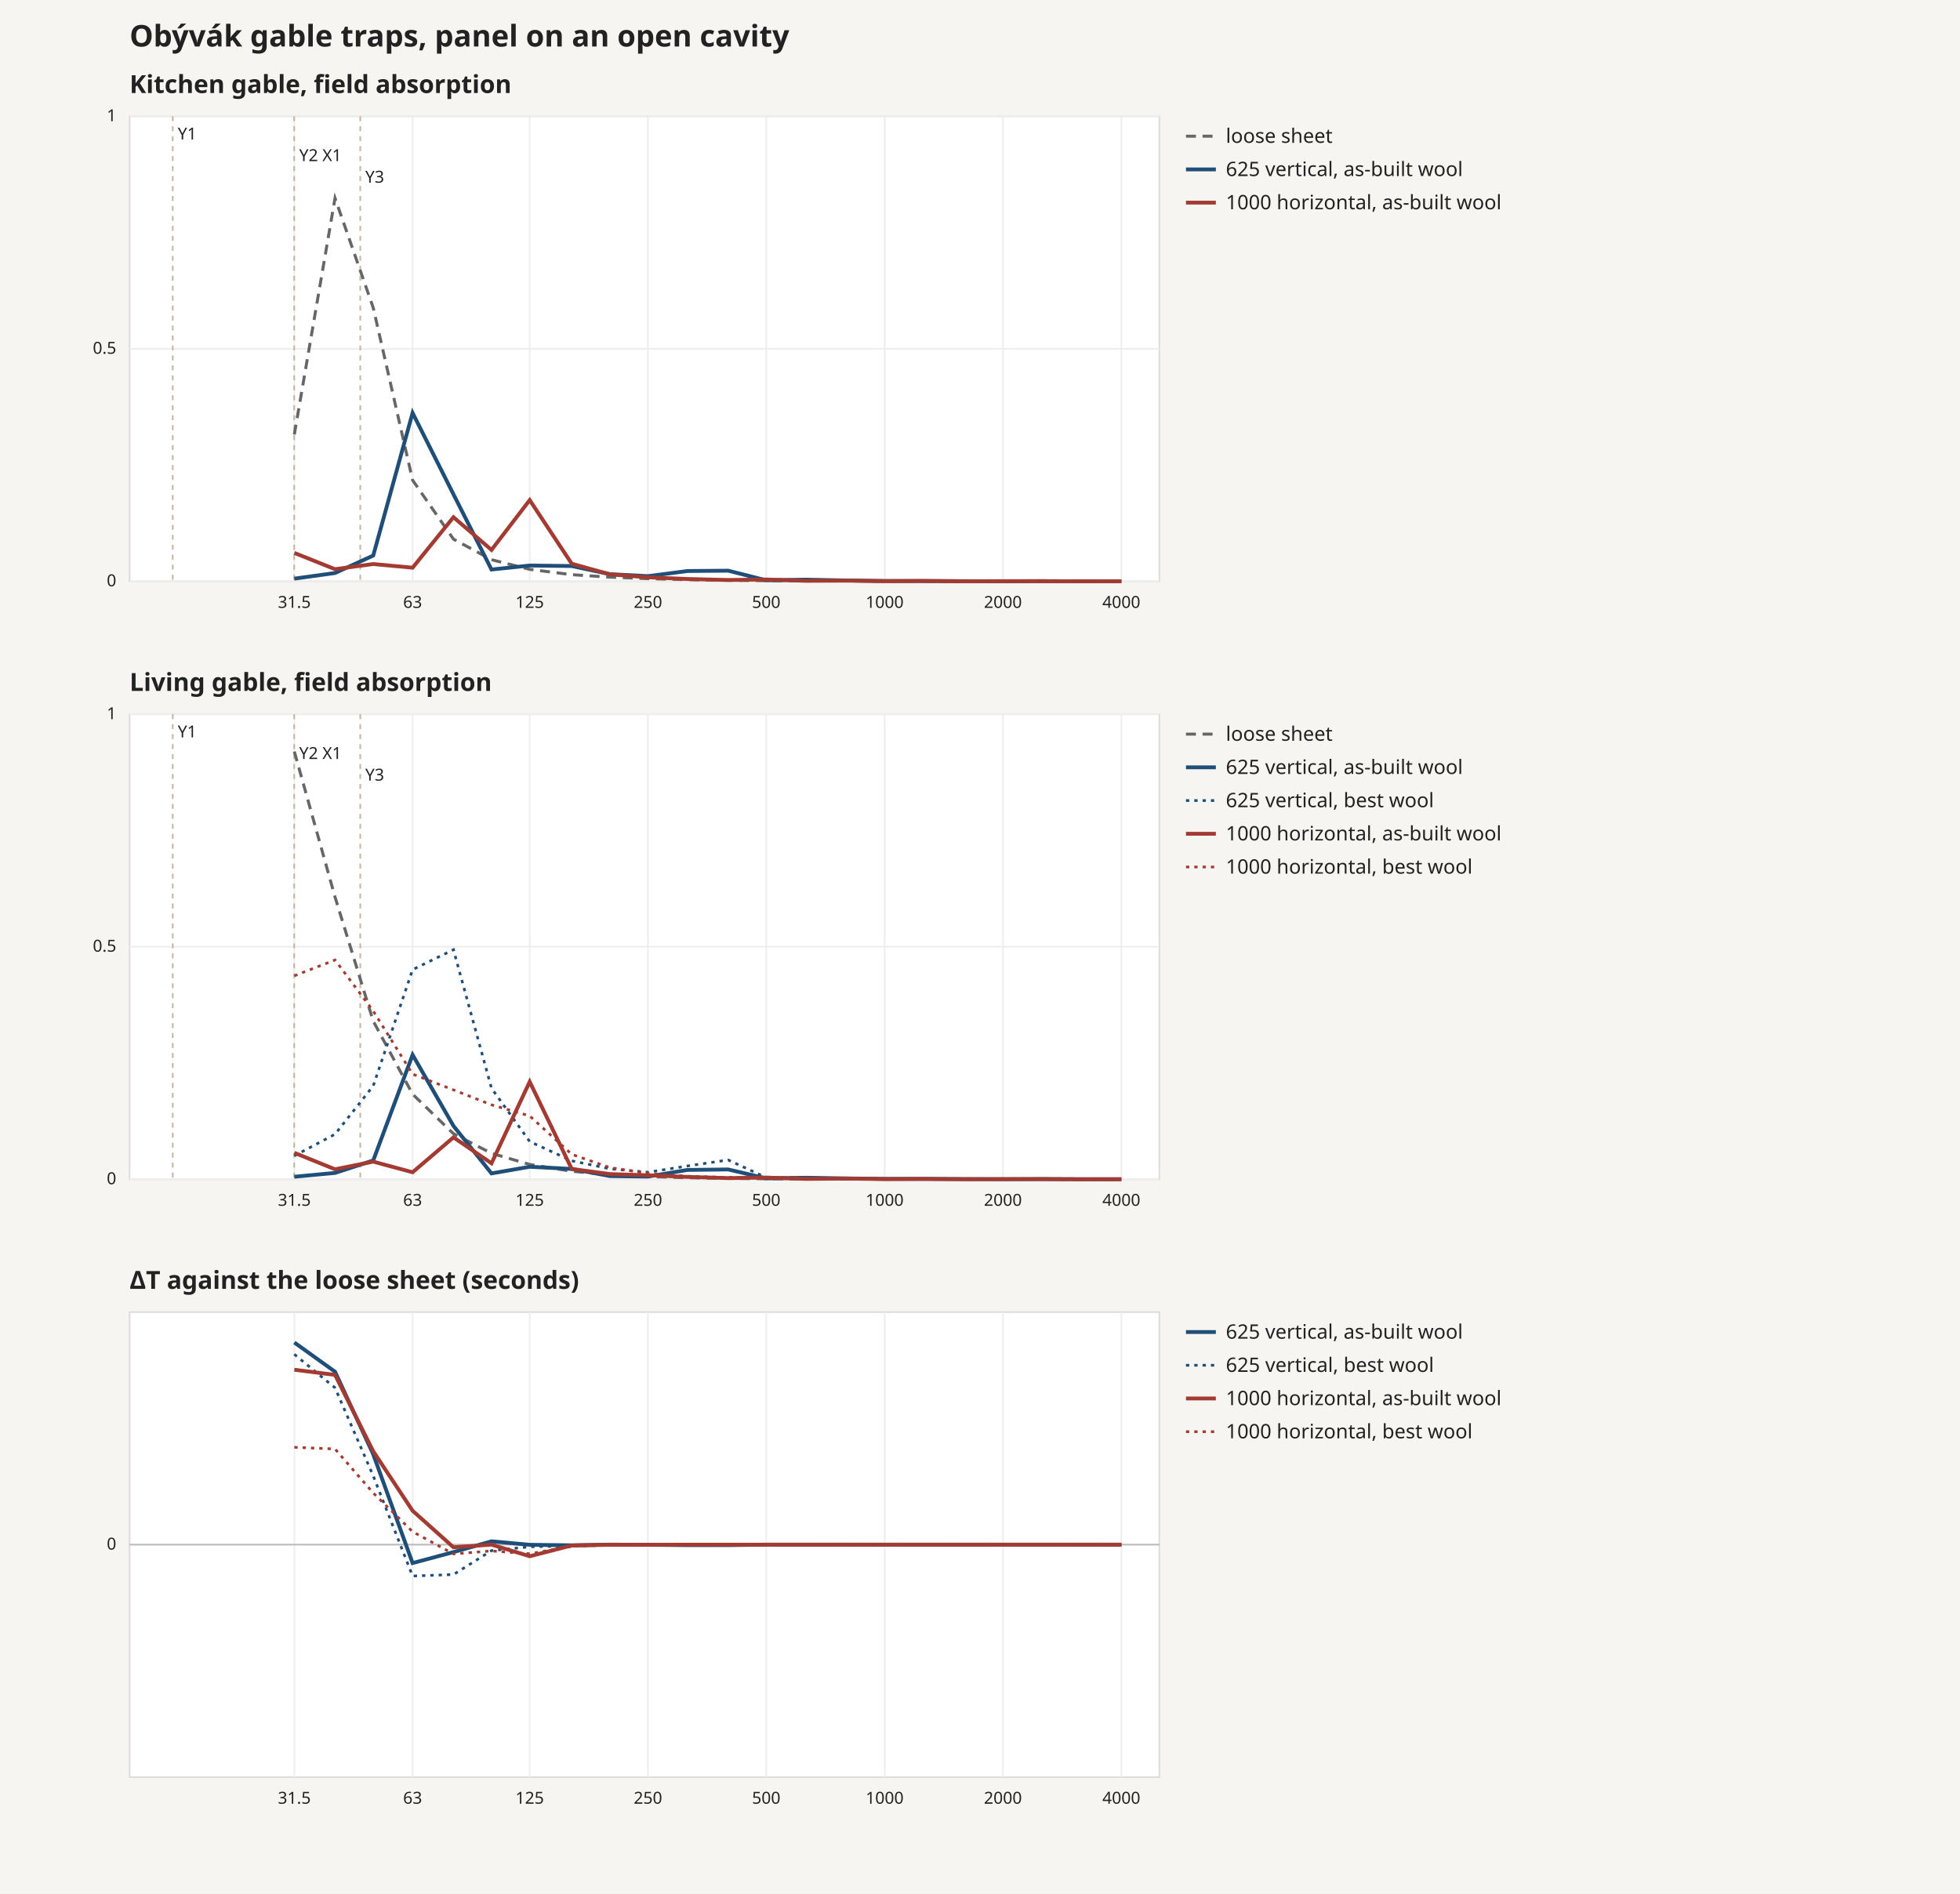
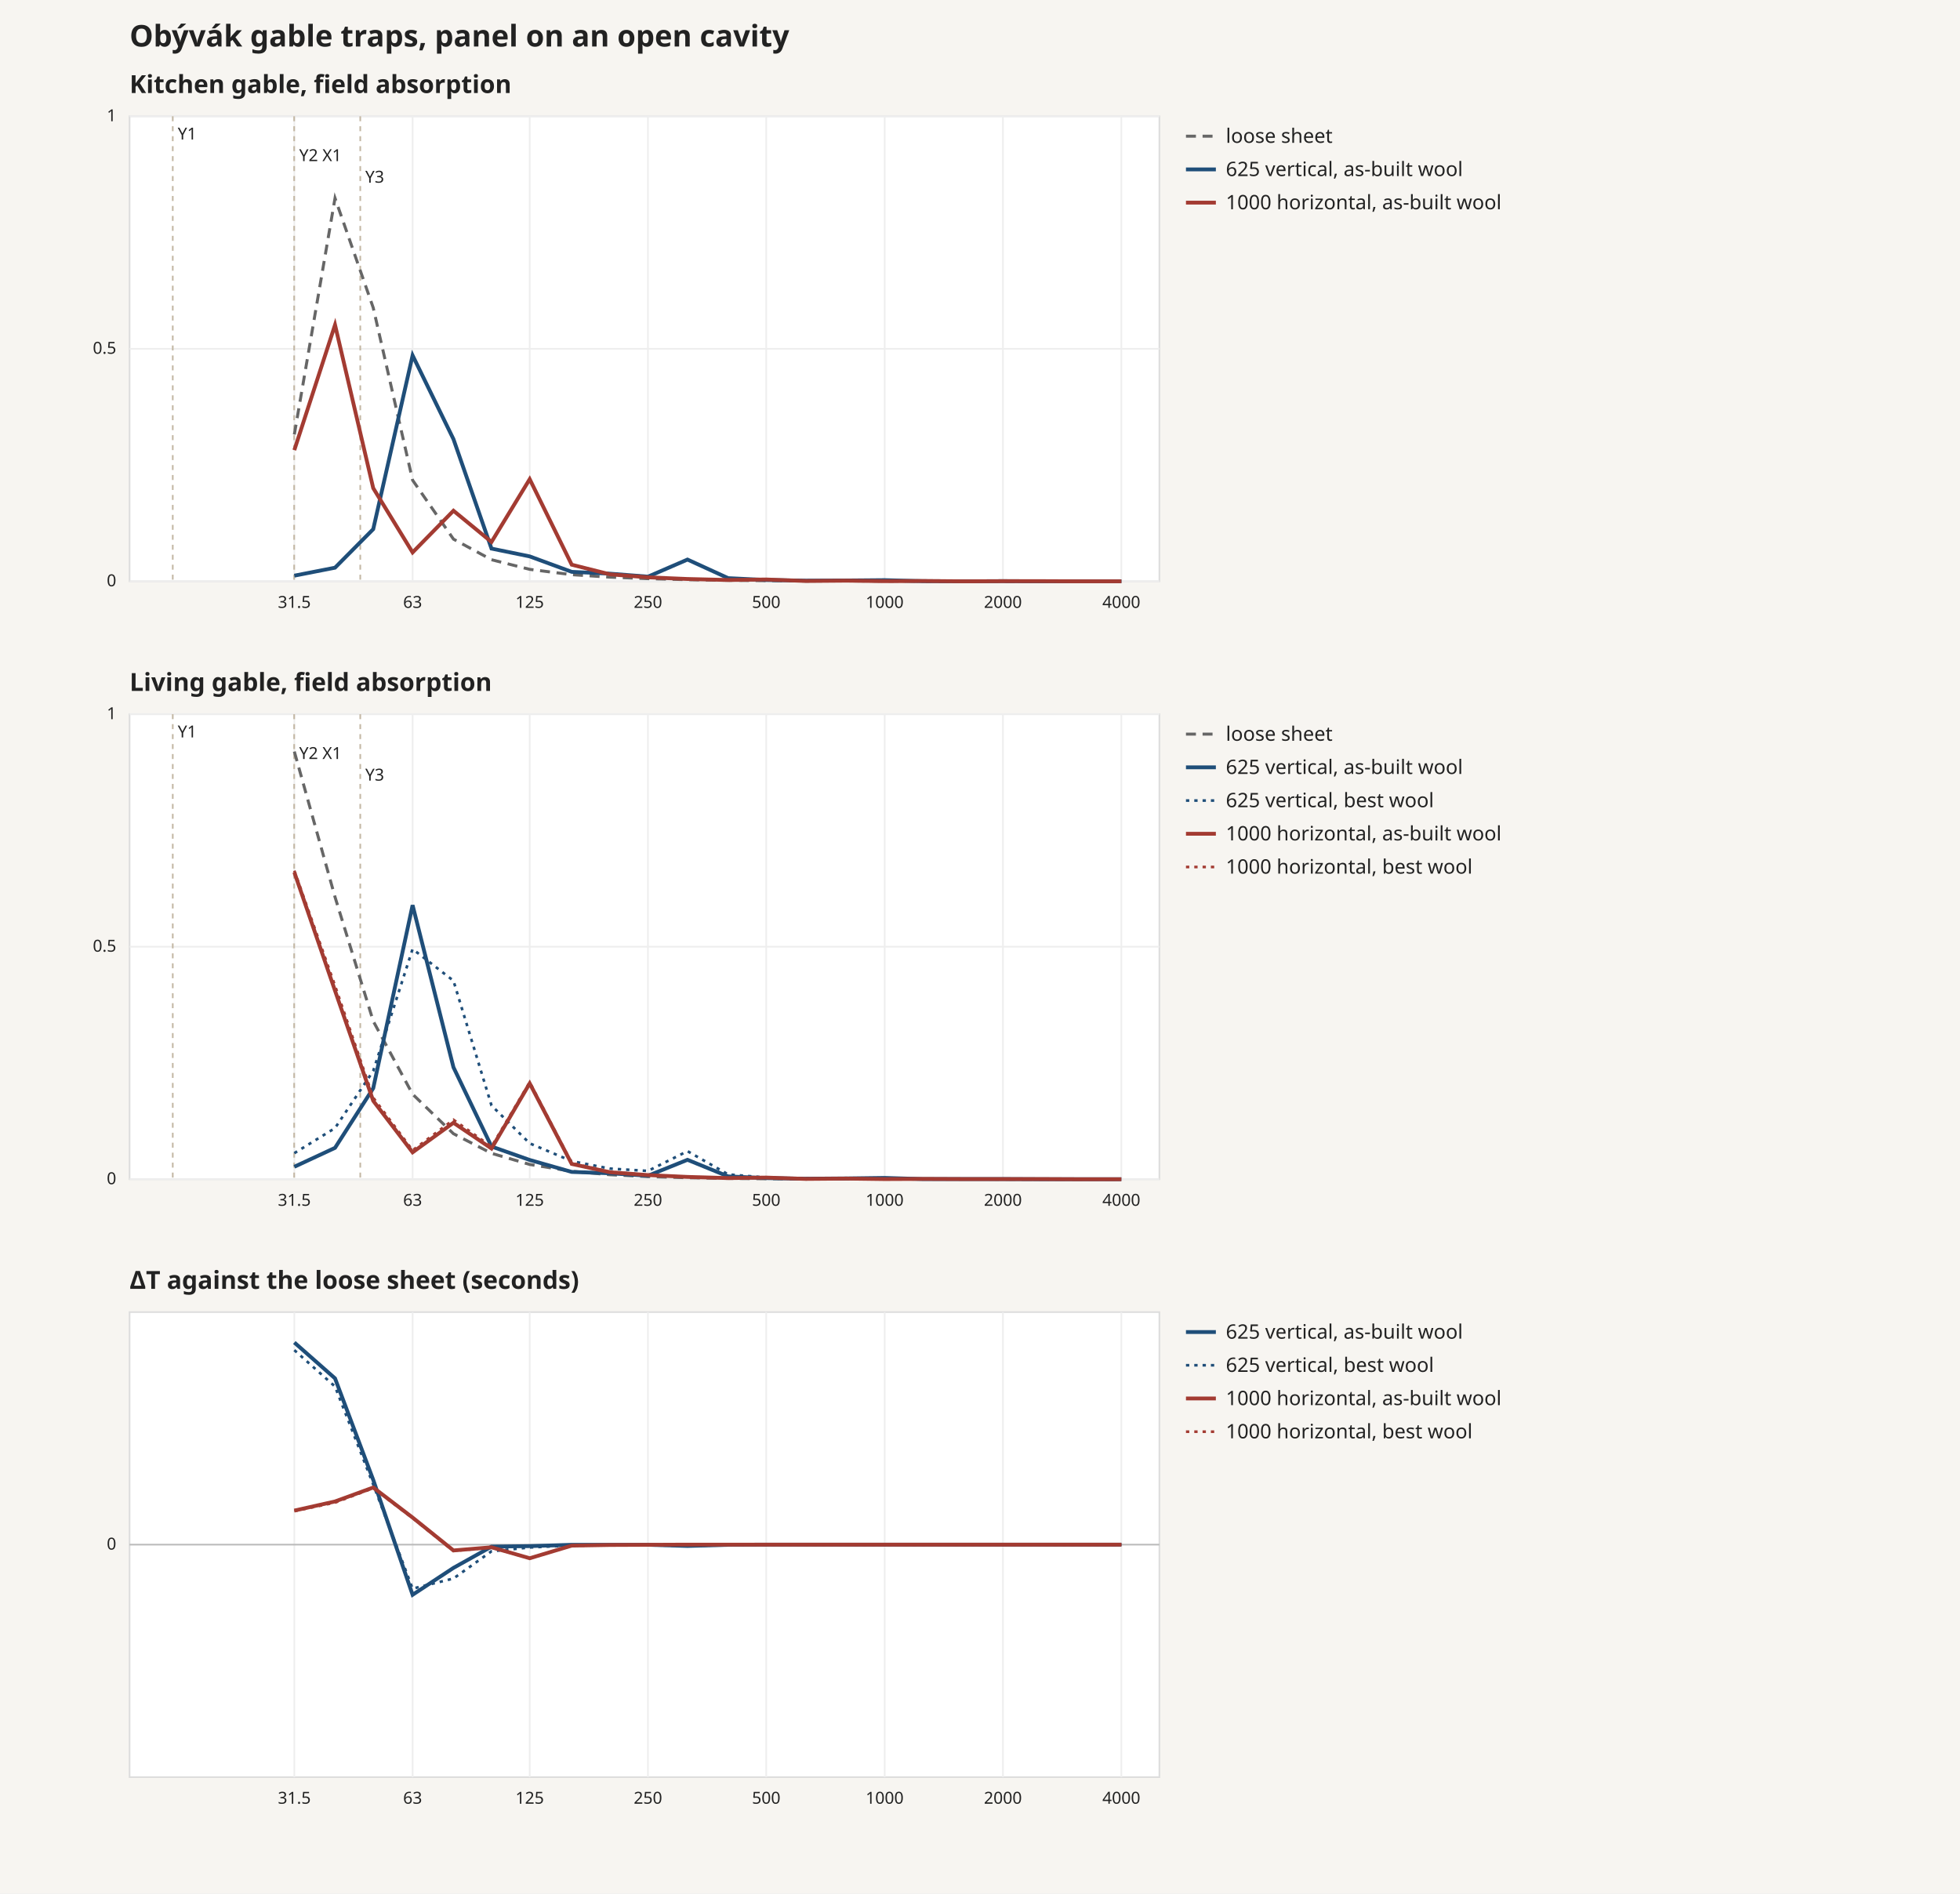
<svg xmlns="http://www.w3.org/2000/svg" width="1180" height="1140" viewBox="0 0 1180 1140">
  <rect width="100%" height="100%" fill="#f7f5f1" />
  <style>text{font-family:system-ui,sans-serif;fill:#222}</style>
  <text x="78" y="28" font-size="18" font-weight="600">Obývák gable traps, panel on an open cavity</text>
  <text x="78" y="56" font-size="15" font-weight="600">Kitchen gable, field absorption</text>
  <rect x="78" y="70" width="620" height="280" fill="#fff" stroke="#ddd" />
  <line x1="177.2" y1="70" x2="177.2" y2="350" stroke="#eee" />
  <text x="177.2" y="366" font-size="10" text-anchor="middle">31.5</text>
  <line x1="248.4" y1="70" x2="248.4" y2="350" stroke="#eee" />
  <text x="248.4" y="366" font-size="10" text-anchor="middle">63</text>
  <line x1="318.9" y1="70" x2="318.9" y2="350" stroke="#eee" />
  <text x="318.9" y="366" font-size="10" text-anchor="middle">125</text>
  <line x1="390.1" y1="70" x2="390.1" y2="350" stroke="#eee" />
  <text x="390.1" y="366" font-size="10" text-anchor="middle">250</text>
  <line x1="461.3" y1="70" x2="461.3" y2="350" stroke="#eee" />
  <text x="461.3" y="366" font-size="10" text-anchor="middle">500</text>
  <line x1="532.6" y1="70" x2="532.6" y2="350" stroke="#eee" />
  <text x="532.6" y="366" font-size="10" text-anchor="middle">1000</text>
  <line x1="603.8" y1="70" x2="603.8" y2="350" stroke="#eee" />
  <text x="603.8" y="366" font-size="10" text-anchor="middle">2000</text>
  <line x1="675.1" y1="70" x2="675.1" y2="350" stroke="#eee" />
  <text x="675.1" y="366" font-size="10" text-anchor="middle">4000</text>
  <line x1="78" y1="350.0" x2="698" y2="350.0" stroke="#eee" />
  <text x="70" y="353.0" font-size="10" text-anchor="end">0</text>
  <line x1="78" y1="210.0" x2="698" y2="210.0" stroke="#eee" />
  <text x="70" y="213.0" font-size="10" text-anchor="end">0.5</text>
  <line x1="78" y1="70.0" x2="698" y2="70.0" stroke="#eee" />
  <text x="70" y="73.0" font-size="10" text-anchor="end">1</text>
  <line x1="104.0" y1="70" x2="104.0" y2="350" stroke="#c4b8a5" stroke-dasharray="3 3" />
  <text x="107.0" y="84.0" font-size="10" fill="#7a6a52">Y1</text>
  <line x1="177.1" y1="70" x2="177.1" y2="350" stroke="#c4b8a5" stroke-dasharray="3 3" />
  <text x="180.1" y="97.0" font-size="10" fill="#7a6a52">Y2 X1</text>
  <line x1="216.9" y1="70" x2="216.9" y2="350" stroke="#c4b8a5" stroke-dasharray="3 3" />
  <text x="219.9" y="110.0" font-size="10" fill="#7a6a52">Y3</text>
  <path d="M177.2,261.6 L201.7,119.3 L224.7,185.3 L248.4,289.1 L273.0,324.6 L295.9,337.0 L318.9,342.8 L344.2,346.0 L367.2,347.5 L390.1,348.4 L413.9,349.0 L438.4,349.4 L461.3,349.6 L485.1,349.7 L509.6,349.8 L532.6,349.9 L555.5,349.9 L580.9,350.0 L603.8,350.0 L626.8,350.0 L650.5,350.0 L675.1,350.0" fill="none" stroke="#666666" stroke-width="1.8" stroke-dasharray="6 4" />
  <line x1="714" y1="82" x2="732" y2="82" stroke="#666666" stroke-width="1.8" stroke-dasharray="6 4" />
  <text x="738" y="86" font-size="12" fill="#666666">loose sheet</text>
-   <path d="M177.2,348.4 L201.7,345.0 L224.7,334.5 L248.4,248.6 L273.0,297.6 L295.9,342.9 L318.9,340.5 L344.2,340.8 L367.2,345.7 L390.1,346.9 L413.9,343.8 L438.4,343.6 L461.3,349.4 L485.1,349.0 L509.6,349.5 L532.6,349.8 L555.5,349.8 L580.9,349.9 L603.8,350.0 L626.8,349.9 L650.5,350.0 L675.1,350.0" fill="none" stroke="#1f4e79" stroke-width="2.3" />
+   <path d="M177.2,346.6 L201.7,341.8 L224.7,318.6 L248.4,214.0 L273.0,264.4 L295.9,330.3 L318.9,335.0 L344.2,344.3 L367.2,345.4 L390.1,347.2 L413.9,336.9 L438.4,348.1 L461.3,349.2 L485.1,349.6 L509.6,349.5 L532.6,349.3 L555.5,349.9 L580.9,350.0 L603.8,349.9 L626.8,350.0 L650.5,350.0 L675.1,350.0" fill="none" stroke="#1f4e79" stroke-width="2.3" />
  <line x1="714" y1="102" x2="732" y2="102" stroke="#1f4e79" stroke-width="2.3" />
  <text x="738" y="106" font-size="12" fill="#1f4e79">625 vertical, as-built wool</text>
-   <path d="M177.2,332.9 L201.7,342.7 L224.7,339.6 L248.4,341.8 L273.0,311.4 L295.9,331.1 L318.9,301.1 L344.2,339.4 L367.2,345.8 L390.1,347.6 L413.9,348.6 L438.4,349.2 L461.3,348.9 L485.1,349.7 L509.6,349.6 L532.6,349.9 L555.5,349.8 L580.9,350.0 L603.8,349.9 L626.8,349.9 L650.5,350.0 L675.1,350.0" fill="none" stroke="#a33b32" stroke-width="2.3" />
+   <path d="M177.2,271.0 L201.7,195.6 L224.7,293.9 L248.4,332.6 L273.0,307.5 L295.9,326.3 L318.9,288.5 L344.2,340.0 L367.2,345.8 L390.1,347.6 L413.9,348.6 L438.4,349.2 L461.3,348.9 L485.1,349.8 L509.6,349.6 L532.6,349.9 L555.5,349.8 L580.9,350.0 L603.8,349.9 L626.8,349.9 L650.5,350.0 L675.1,350.0" fill="none" stroke="#a33b32" stroke-width="2.3" />
  <line x1="714" y1="122" x2="732" y2="122" stroke="#a33b32" stroke-width="2.3" />
  <text x="738" y="126" font-size="12" fill="#a33b32">1000 horizontal, as-built wool</text>
  <text x="78" y="416" font-size="15" font-weight="600">Living gable, field absorption</text>
  <rect x="78" y="430" width="620" height="280" fill="#fff" stroke="#ddd" />
  <line x1="177.2" y1="430" x2="177.2" y2="710" stroke="#eee" />
  <text x="177.2" y="726" font-size="10" text-anchor="middle">31.5</text>
  <line x1="248.4" y1="430" x2="248.4" y2="710" stroke="#eee" />
  <text x="248.4" y="726" font-size="10" text-anchor="middle">63</text>
  <line x1="318.9" y1="430" x2="318.9" y2="710" stroke="#eee" />
  <text x="318.9" y="726" font-size="10" text-anchor="middle">125</text>
  <line x1="390.1" y1="430" x2="390.1" y2="710" stroke="#eee" />
  <text x="390.1" y="726" font-size="10" text-anchor="middle">250</text>
  <line x1="461.3" y1="430" x2="461.3" y2="710" stroke="#eee" />
  <text x="461.3" y="726" font-size="10" text-anchor="middle">500</text>
  <line x1="532.6" y1="430" x2="532.6" y2="710" stroke="#eee" />
  <text x="532.6" y="726" font-size="10" text-anchor="middle">1000</text>
  <line x1="603.8" y1="430" x2="603.8" y2="710" stroke="#eee" />
  <text x="603.8" y="726" font-size="10" text-anchor="middle">2000</text>
  <line x1="675.1" y1="430" x2="675.1" y2="710" stroke="#eee" />
  <text x="675.1" y="726" font-size="10" text-anchor="middle">4000</text>
  <line x1="78" y1="710.0" x2="698" y2="710.0" stroke="#eee" />
  <text x="70" y="713.0" font-size="10" text-anchor="end">0</text>
  <line x1="78" y1="570.0" x2="698" y2="570.0" stroke="#eee" />
  <text x="70" y="573.0" font-size="10" text-anchor="end">0.5</text>
  <line x1="78" y1="430.0" x2="698" y2="430.0" stroke="#eee" />
  <text x="70" y="433.0" font-size="10" text-anchor="end">1</text>
  <line x1="104.0" y1="430" x2="104.0" y2="710" stroke="#c4b8a5" stroke-dasharray="3 3" />
  <text x="107.0" y="444.0" font-size="10" fill="#7a6a52">Y1</text>
  <line x1="177.1" y1="430" x2="177.1" y2="710" stroke="#c4b8a5" stroke-dasharray="3 3" />
  <text x="180.1" y="457.0" font-size="10" fill="#7a6a52">Y2 X1</text>
  <line x1="216.9" y1="430" x2="216.9" y2="710" stroke="#c4b8a5" stroke-dasharray="3 3" />
  <text x="219.9" y="470.0" font-size="10" fill="#7a6a52">Y3</text>
  <path d="M177.2,452.5 L201.7,540.1 L224.7,614.8 L248.4,658.8 L273.0,682.6 L295.9,694.4 L318.9,701.1 L344.2,705.2 L367.2,707.3 L390.1,708.4 L413.9,709.1 L438.4,709.5 L461.3,709.7 L485.1,709.8 L509.6,709.8 L532.6,709.9 L555.5,709.9 L580.9,709.9 L603.8,710.0 L626.8,710.0 L650.5,710.0 L675.1,710.0" fill="none" stroke="#666666" stroke-width="1.8" stroke-dasharray="6 4" />
  <line x1="714" y1="442" x2="732" y2="442" stroke="#666666" stroke-width="1.8" stroke-dasharray="6 4" />
  <text x="738" y="446" font-size="12" fill="#666666">loose sheet</text>
-   <path d="M177.2,708.5 L201.7,706.2 L224.7,698.7 L248.4,635.1 L273.0,677.9 L295.9,706.5 L318.9,702.5 L344.2,703.8 L367.2,708.1 L390.1,708.4 L413.9,704.4 L438.4,704.1 L461.3,709.5 L485.1,709.1 L509.6,709.5 L532.6,709.8 L555.5,709.8 L580.9,709.9 L603.8,710.0 L626.8,709.9 L650.5,710.0 L675.1,710.0" fill="none" stroke="#1f4e79" stroke-width="2.3" />
+   <path d="M177.2,702.5 L201.7,691.1 L224.7,655.2 L248.4,545.0 L273.0,642.6 L295.9,690.3 L318.9,698.4 L344.2,705.6 L367.2,706.4 L390.1,707.9 L413.9,698.3 L438.4,708.3 L461.3,709.3 L485.1,709.7 L509.6,709.5 L532.6,709.2 L555.5,709.9 L580.9,709.9 L603.8,709.9 L626.8,710.0 L650.5,710.0 L675.1,710.0" fill="none" stroke="#1f4e79" stroke-width="2.3" />
  <line x1="714" y1="462" x2="732" y2="462" stroke="#1f4e79" stroke-width="2.3" />
  <text x="738" y="466" font-size="12" fill="#1f4e79">625 vertical, as-built wool</text>
-   <path d="M177.2,695.9 L201.7,682.9 L224.7,653.8 L248.4,583.8 L273.0,571.8 L295.9,655.2 L318.9,687.3 L344.2,698.9 L367.2,703.7 L390.1,705.8 L413.9,702.0 L438.4,698.4 L461.3,709.0 L485.1,709.0 L509.6,709.5 L532.6,709.7 L555.5,709.8 L580.9,709.9 L603.8,710.0 L626.8,709.9 L650.5,710.0 L675.1,710.0" fill="none" stroke="#1f4e79" stroke-width="1.6" stroke-dasharray="2 3" />
+   <path d="M177.2,694.3 L201.7,679.2 L224.7,644.8 L248.4,571.4 L273.0,590.5 L295.9,665.6 L318.9,688.4 L344.2,699.1 L367.2,703.6 L390.1,705.0 L413.9,693.1 L438.4,707.1 L461.3,709.0 L485.1,709.6 L509.6,709.5 L532.6,709.4 L555.5,709.9 L580.9,709.9 L603.8,709.9 L626.8,710.0 L650.5,710.0 L675.1,710.0" fill="none" stroke="#1f4e79" stroke-width="1.6" stroke-dasharray="2 3" />
  <line x1="714" y1="482" x2="732" y2="482" stroke="#1f4e79" stroke-width="1.6" stroke-dasharray="2 3" />
  <text x="738" y="486" font-size="12" fill="#1f4e79">625 vertical, best wool</text>
-   <path d="M177.2,694.1 L201.7,704.0 L224.7,699.4 L248.4,705.8 L273.0,684.8 L295.9,700.4 L318.9,651.3 L344.2,703.8 L367.2,706.9 L390.1,707.6 L413.9,708.6 L438.4,709.3 L461.3,709.0 L485.1,709.8 L509.6,709.6 L532.6,709.9 L555.5,709.8 L580.9,710.0 L603.8,709.9 L626.8,709.9 L650.5,710.0 L675.1,710.0" fill="none" stroke="#a33b32" stroke-width="2.3" />
+   <path d="M177.2,525.2 L201.7,596.5 L224.7,662.8 L248.4,693.8 L273.0,676.0 L295.9,691.5 L318.9,652.3 L344.2,700.8 L367.2,705.8 L390.1,707.5 L413.9,708.6 L438.4,709.3 L461.3,709.0 L485.1,709.8 L509.6,709.6 L532.6,709.9 L555.5,709.8 L580.9,709.9 L603.8,709.9 L626.8,709.9 L650.5,710.0 L675.1,710.0" fill="none" stroke="#a33b32" stroke-width="2.3" />
  <line x1="714" y1="502" x2="732" y2="502" stroke="#a33b32" stroke-width="2.3" />
  <text x="738" y="506" font-size="12" fill="#a33b32">1000 horizontal, as-built wool</text>
-   <path d="M177.2,587.5 L201.7,578.0 L224.7,608.7 L248.4,646.7 L273.0,656.2 L295.9,665.2 L318.9,671.9 L344.2,695.0 L367.2,703.0 L390.1,706.5 L413.9,708.2 L438.4,708.9 L461.3,708.9 L485.1,709.7 L509.6,709.5 L532.6,709.9 L555.5,709.9 L580.9,710.0 L603.8,709.9 L626.8,709.9 L650.5,710.0 L675.1,710.0" fill="none" stroke="#a33b32" stroke-width="1.6" stroke-dasharray="2 3" />
+   <path d="M177.2,524.2 L201.7,593.5 L224.7,660.9 L248.4,692.6 L273.0,674.2 L295.9,690.4 L318.9,651.6 L344.2,700.3 L367.2,705.6 L390.1,707.4 L413.9,708.6 L438.4,709.2 L461.3,709.0 L485.1,709.8 L509.6,709.6 L532.6,709.9 L555.5,709.8 L580.9,710.0 L603.8,709.9 L626.8,709.9 L650.5,710.0 L675.1,710.0" fill="none" stroke="#a33b32" stroke-width="1.6" stroke-dasharray="2 3" />
  <line x1="714" y1="522" x2="732" y2="522" stroke="#a33b32" stroke-width="1.6" stroke-dasharray="2 3" />
  <text x="738" y="526" font-size="12" fill="#a33b32">1000 horizontal, best wool</text>
  <text x="78" y="776" font-size="15" font-weight="600">ΔT against the loose sheet (seconds)</text>
  <rect x="78" y="790" width="620" height="280" fill="#fff" stroke="#ddd" />
  <line x1="177.2" y1="790" x2="177.2" y2="1070" stroke="#eee" />
  <text x="177.2" y="1086" font-size="10" text-anchor="middle">31.5</text>
  <line x1="248.4" y1="790" x2="248.4" y2="1070" stroke="#eee" />
  <text x="248.4" y="1086" font-size="10" text-anchor="middle">63</text>
  <line x1="318.9" y1="790" x2="318.9" y2="1070" stroke="#eee" />
  <text x="318.9" y="1086" font-size="10" text-anchor="middle">125</text>
  <line x1="390.1" y1="790" x2="390.1" y2="1070" stroke="#eee" />
  <text x="390.1" y="1086" font-size="10" text-anchor="middle">250</text>
  <line x1="461.3" y1="790" x2="461.3" y2="1070" stroke="#eee" />
  <text x="461.3" y="1086" font-size="10" text-anchor="middle">500</text>
  <line x1="532.6" y1="790" x2="532.6" y2="1070" stroke="#eee" />
  <text x="532.6" y="1086" font-size="10" text-anchor="middle">1000</text>
  <line x1="603.8" y1="790" x2="603.8" y2="1070" stroke="#eee" />
  <text x="603.8" y="1086" font-size="10" text-anchor="middle">2000</text>
  <line x1="675.1" y1="790" x2="675.1" y2="1070" stroke="#eee" />
  <text x="675.1" y="1086" font-size="10" text-anchor="middle">4000</text>
  <line x1="78" y1="930.0" x2="698" y2="930.0" stroke="#bbb" />
  <text x="70" y="933.0" font-size="10" text-anchor="end">0</text>
-   <path d="M177.2,808.3 L201.7,825.9 L224.7,875.6 L248.4,941.1 L273.0,934.5 L295.9,928.0 L318.9,930.1 L344.2,930.4 L367.2,930.0 L390.1,930.1 L413.9,930.3 L438.4,930.3 L461.3,930.0 L485.1,930.0 L509.6,930.0 L532.6,930.0 L555.5,930.0 L580.9,930.0 L603.8,930.0 L626.8,930.0 L650.5,930.0 L675.1,930.0" fill="none" stroke="#1f4e79" stroke-width="2.3" />
+   <path d="M177.2,808.3 L201.7,829.9 L224.7,891.0 L248.4,960.2 L273.0,944.0 L295.9,931.2 L318.9,930.9 L344.2,930.1 L367.2,930.1 L390.1,930.1 L413.9,930.8 L438.4,930.1 L461.3,930.0 L485.1,930.0 L509.6,930.0 L532.6,930.0 L555.5,930.0 L580.9,930.0 L603.8,930.0 L626.8,930.0 L650.5,930.0 L675.1,930.0" fill="none" stroke="#1f4e79" stroke-width="2.3" />
  <line x1="714" y1="802" x2="732" y2="802" stroke="#1f4e79" stroke-width="2.3" />
  <text x="738" y="806" font-size="12" fill="#1f4e79">625 vertical, as-built wool</text>
-   <path d="M177.2,815.4 L201.7,835.6 L224.7,888.6 L248.4,948.9 L273.0,948.0 L295.9,933.6 L318.9,931.3 L344.2,930.7 L367.2,930.3 L390.1,930.2 L413.9,930.4 L438.4,930.5 L461.3,930.0 L485.1,930.0 L509.6,930.0 L532.6,930.0 L555.5,930.0 L580.9,930.0 L603.8,930.0 L626.8,930.0 L650.5,930.0 L675.1,930.0" fill="none" stroke="#1f4e79" stroke-width="1.6" stroke-dasharray="2 3" />
+   <path d="M177.2,812.9 L201.7,834.8 L224.7,893.8 L248.4,956.5 L273.0,950.4 L295.9,934.0 L318.9,931.7 L344.2,930.5 L367.2,930.3 L390.1,930.2 L413.9,930.9 L438.4,930.1 L461.3,930.0 L485.1,930.0 L509.6,930.0 L532.6,930.0 L555.5,930.0 L580.9,930.0 L603.8,930.0 L626.8,930.0 L650.5,930.0 L675.1,930.0" fill="none" stroke="#1f4e79" stroke-width="1.6" stroke-dasharray="2 3" />
  <line x1="714" y1="822" x2="732" y2="822" stroke="#1f4e79" stroke-width="1.6" stroke-dasharray="2 3" />
  <text x="738" y="826" font-size="12" fill="#1f4e79">625 vertical, best wool</text>
-   <path d="M177.2,824.7 L201.7,827.8 L224.7,873.8 L248.4,909.6 L273.0,931.6 L295.9,930.0 L318.9,937.0 L344.2,930.5 L367.2,930.1 L390.1,930.1 L413.9,930.0 L438.4,930.0 L461.3,930.0 L485.1,930.0 L509.6,930.0 L532.6,930.0 L555.5,930.0 L580.9,930.0 L603.8,930.0 L626.8,930.0 L650.5,930.0 L675.1,930.0" fill="none" stroke="#a33b32" stroke-width="2.3" />
+   <path d="M177.2,909.5 L201.7,904.0 L224.7,895.6 L248.4,913.7 L273.0,933.5 L295.9,931.6 L318.9,938.2 L344.2,930.6 L367.2,930.2 L390.1,930.1 L413.9,930.0 L438.4,930.0 L461.3,930.0 L485.1,930.0 L509.6,930.0 L532.6,930.0 L555.5,930.0 L580.9,930.0 L603.8,930.0 L626.8,930.0 L650.5,930.0 L675.1,930.0" fill="none" stroke="#a33b32" stroke-width="2.3" />
  <line x1="714" y1="842" x2="732" y2="842" stroke="#a33b32" stroke-width="2.3" />
  <text x="738" y="846" font-size="12" fill="#a33b32">1000 horizontal, as-built wool</text>
-   <path d="M177.2,871.4 L201.7,872.4 L224.7,898.9 L248.4,922.2 L273.0,935.6 L295.9,933.8 L318.9,935.5 L344.2,931.0 L367.2,930.3 L390.1,930.1 L413.9,930.0 L438.4,930.0 L461.3,930.0 L485.1,930.0 L509.6,930.0 L532.6,930.0 L555.5,930.0 L580.9,930.0 L603.8,930.0 L626.8,930.0 L650.5,930.0 L675.1,930.0" fill="none" stroke="#a33b32" stroke-width="1.6" stroke-dasharray="2 3" />
+   <path d="M177.2,909.8 L201.7,904.7 L224.7,896.0 L248.4,914.0 L273.0,933.8 L295.9,931.7 L318.9,938.2 L344.2,930.7 L367.2,930.2 L390.1,930.1 L413.9,930.0 L438.4,930.0 L461.3,930.0 L485.1,930.0 L509.6,930.0 L532.6,930.0 L555.5,930.0 L580.9,930.0 L603.8,930.0 L626.8,930.0 L650.5,930.0 L675.1,930.0" fill="none" stroke="#a33b32" stroke-width="1.6" stroke-dasharray="2 3" />
  <line x1="714" y1="862" x2="732" y2="862" stroke="#a33b32" stroke-width="1.6" stroke-dasharray="2 3" />
  <text x="738" y="866" font-size="12" fill="#a33b32">1000 horizontal, best wool</text>
</svg>
